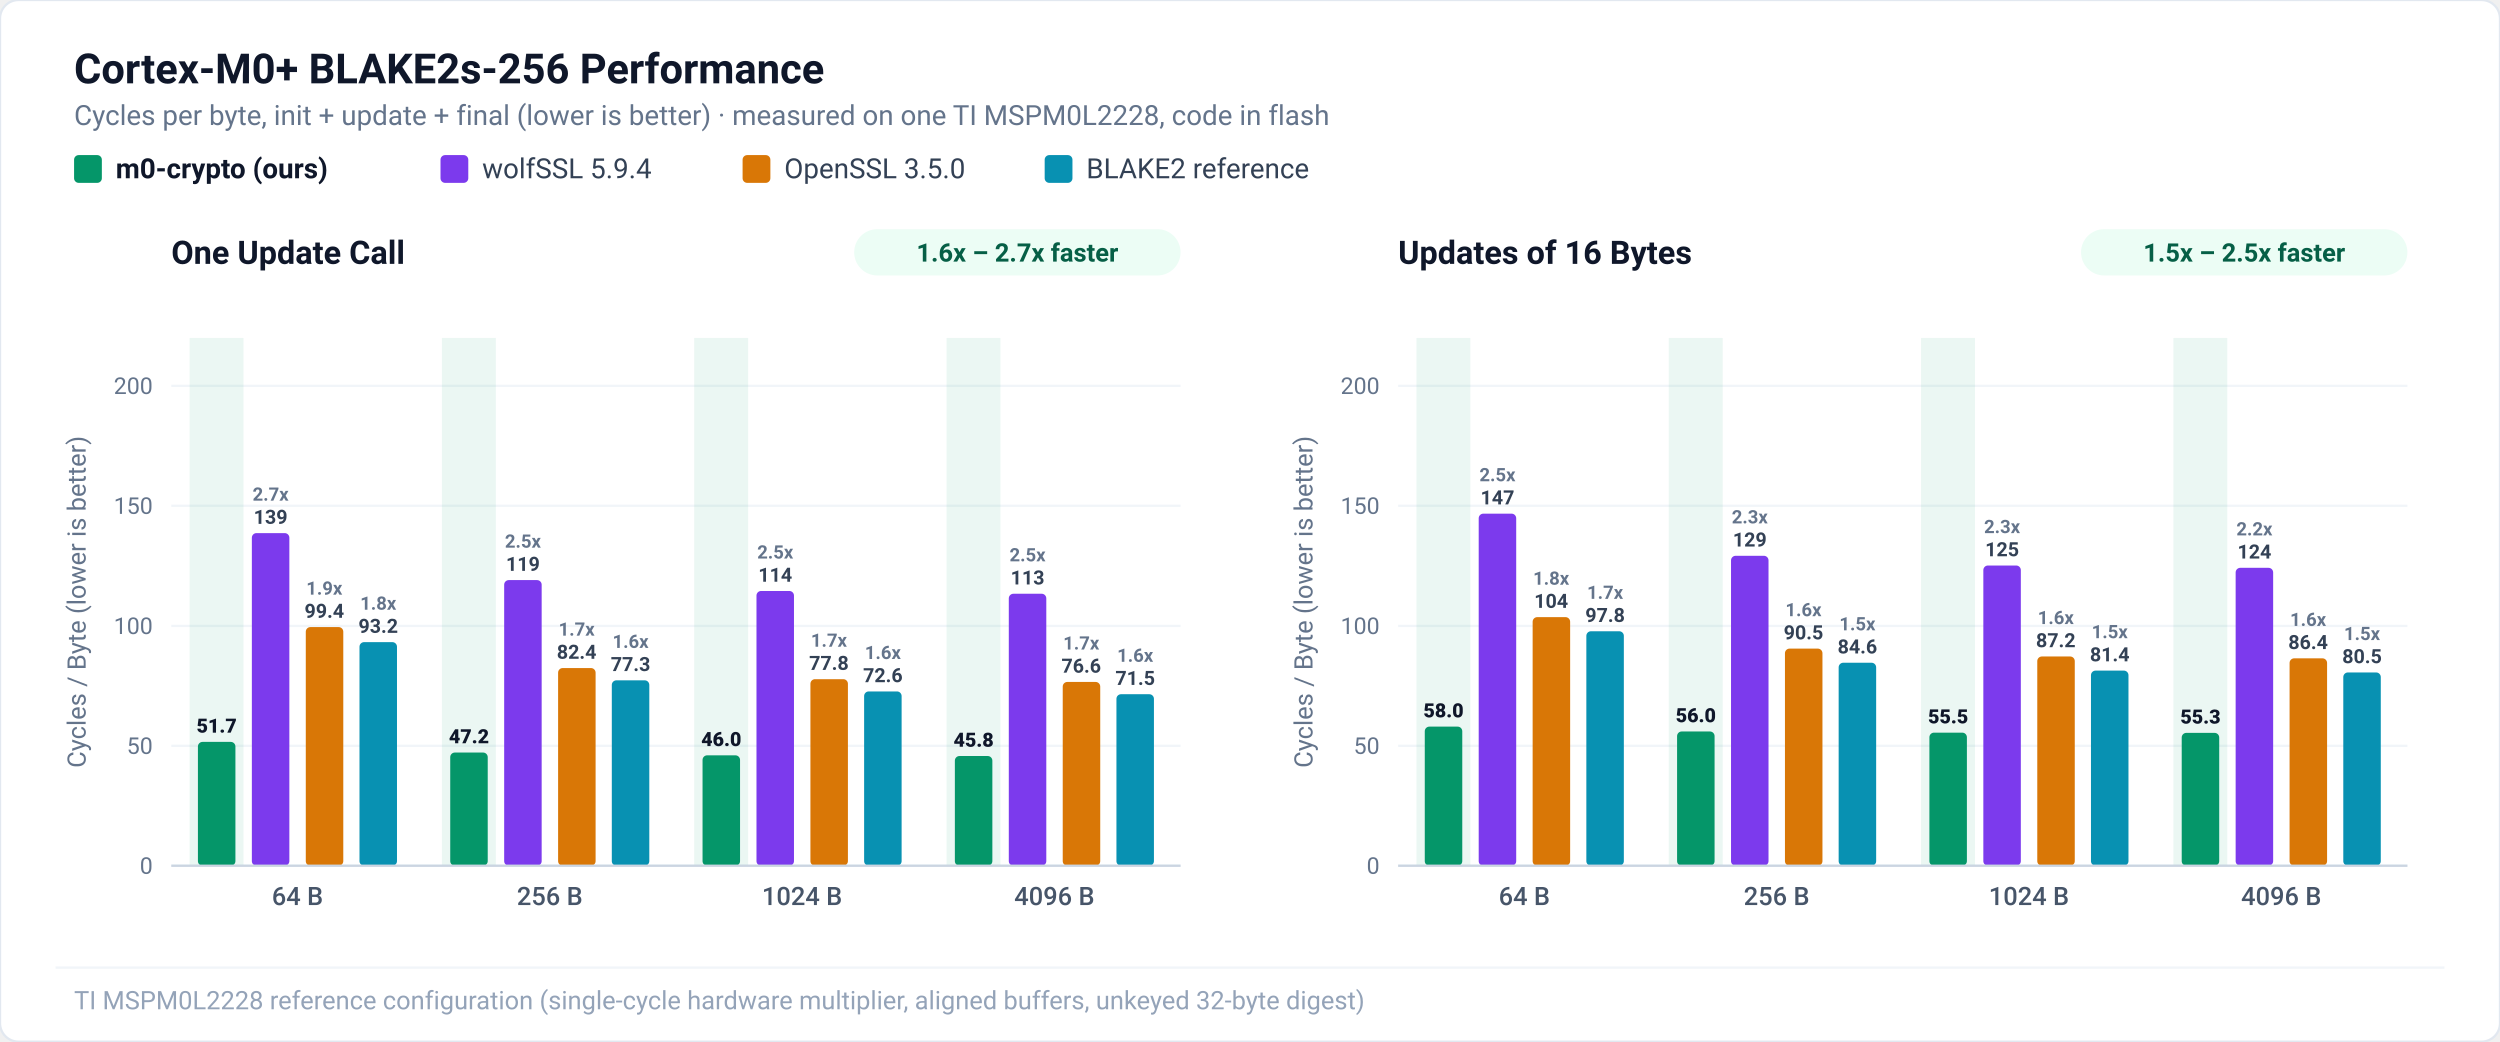
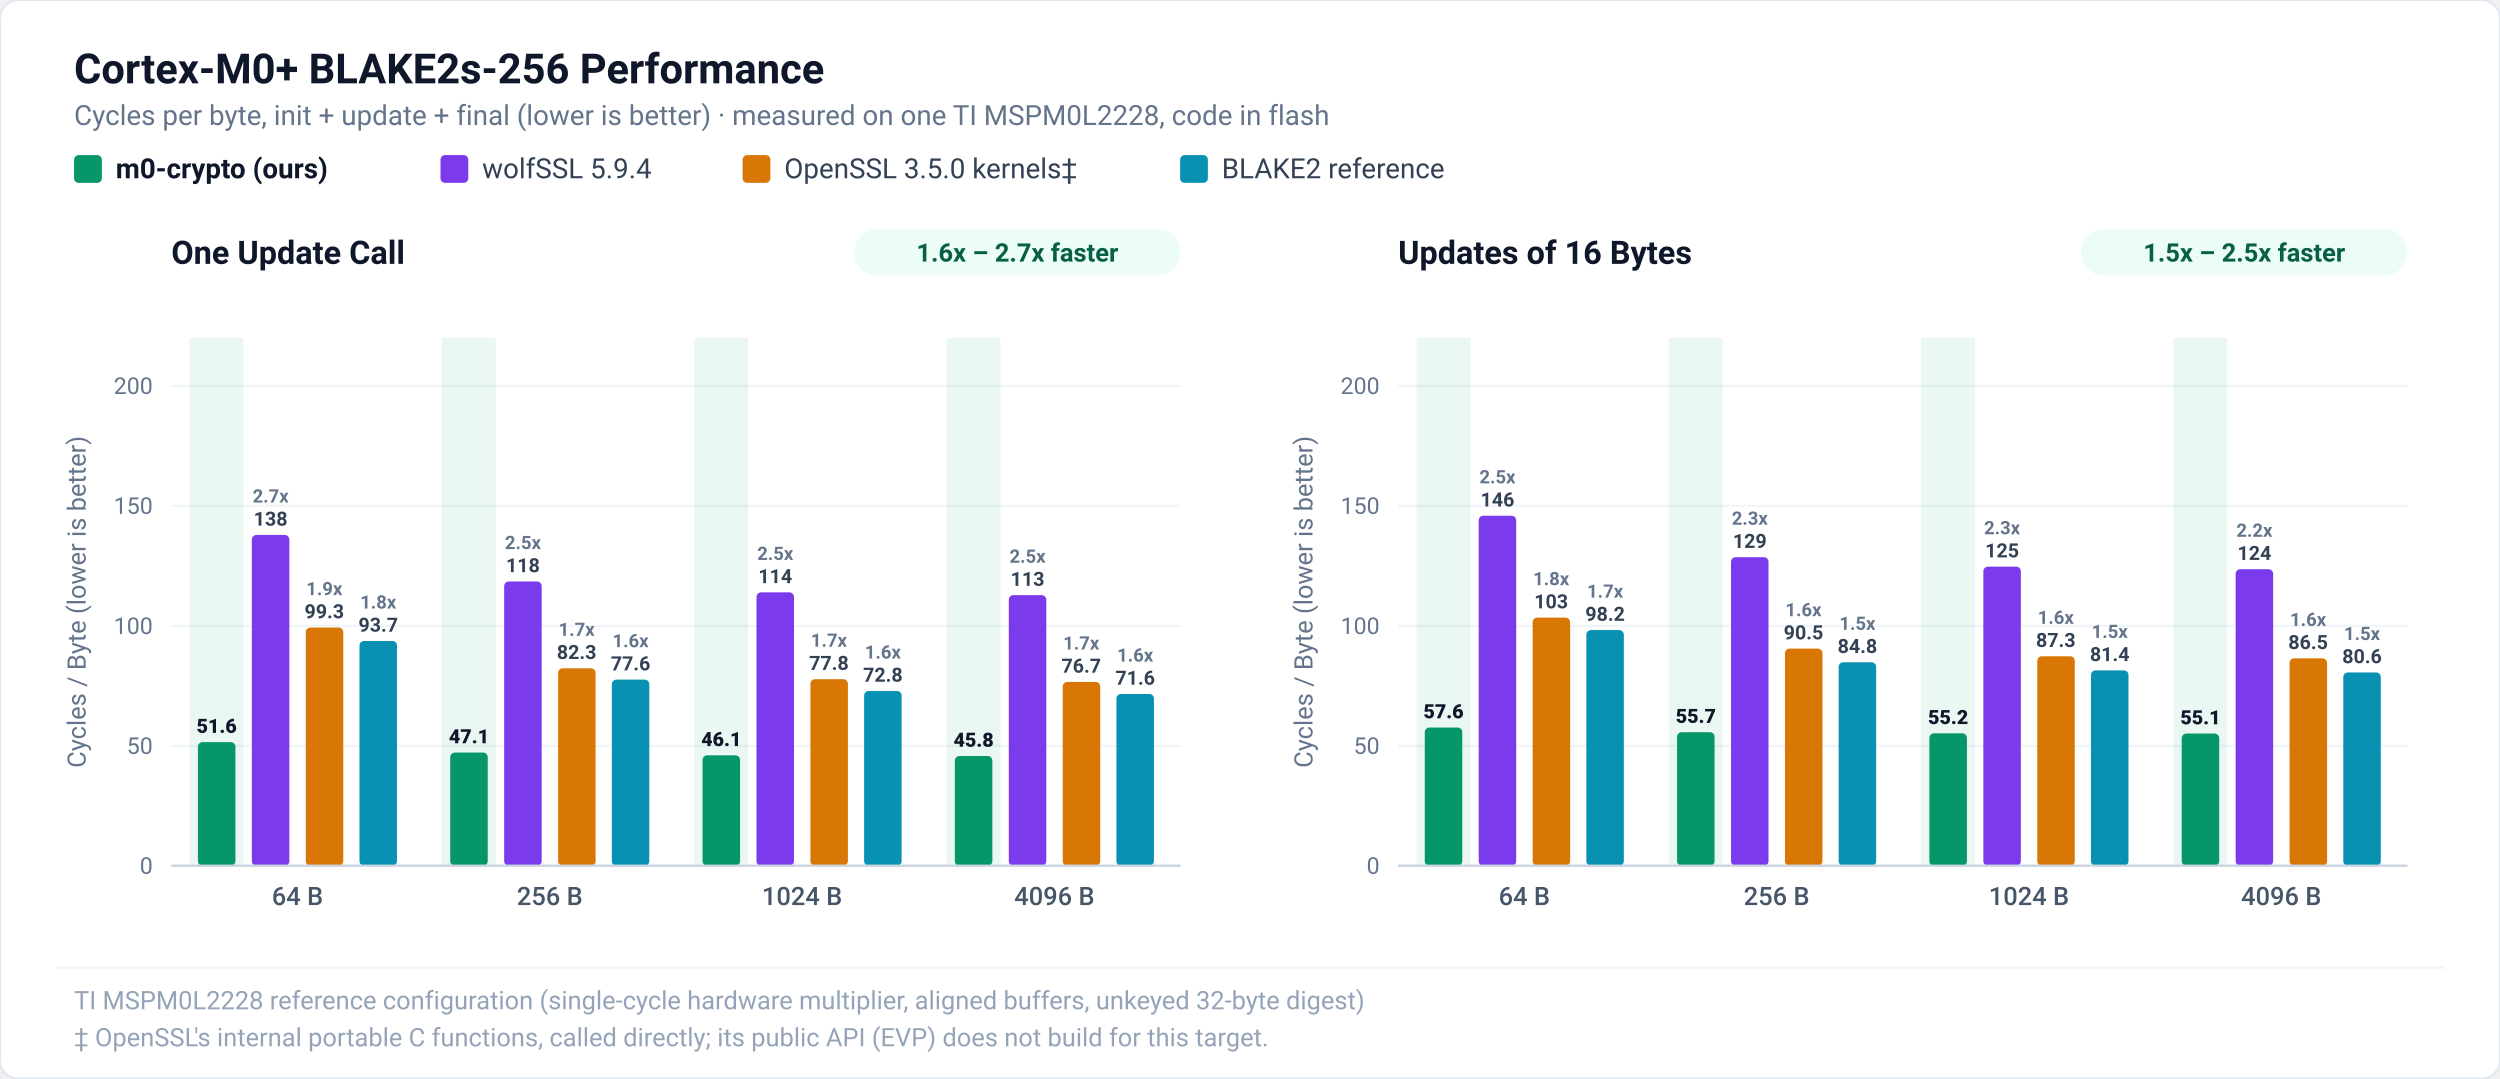
- <svg xmlns="http://www.w3.org/2000/svg" viewBox="0 0 1080 450" width="1080" height="450">
+ <svg xmlns="http://www.w3.org/2000/svg" viewBox="0 0 1080 466" width="1080" height="466">
  <defs />
  <style>
    text { font-family: -apple-system, BlinkMacSystemFont, "Segoe UI", Roboto, Helvetica, Arial, sans-serif; }
  </style>
  <rect width="100%" height="100%" fill="#ffffff" rx="8" stroke="#e2e8f0" stroke-width="1" />
  <text x="32" y="36" font-size="18" font-weight="700" fill="#0f172a">Cortex-M0+ BLAKE2s-256 Performance</text>
  <text x="32" y="54" font-size="12" fill="#64748b">Cycles per byte, init + update + final (lower is better) · measured on one TI MSPM0L2228, code in flash</text>
  <g>
    <rect x="32.0" y="67" width="12" height="12" rx="2" fill="#059669" />
    <text x="50.0" y="77" font-size="12" font-weight="700" fill="#0f172a">m0-crypto (ours)</text>
    <rect x="190.3" y="67" width="12" height="12" rx="2" fill="#7c3aed" />
    <text x="208.3" y="77" font-size="12" font-weight="400" fill="#334155">wolfSSL 5.9.4</text>
    <rect x="320.8" y="67" width="12" height="12" rx="2" fill="#d97706" />
-     <text x="338.8" y="77" font-size="12" font-weight="400" fill="#334155">OpenSSL 3.5.0</text>
-     <rect x="451.3" y="67" width="12" height="12" rx="2" fill="#0891b2" />
-     <text x="469.3" y="77" font-size="12" font-weight="400" fill="#334155">BLAKE2 reference</text>
+     <text x="338.8" y="77" font-size="12" font-weight="400" fill="#334155">OpenSSL 3.5.0 kernels‡</text>
+     <rect x="509.8" y="67" width="12" height="12" rx="2" fill="#0891b2" />
+     <text x="527.8" y="77" font-size="12" font-weight="400" fill="#334155">BLAKE2 reference</text>
  </g>
  <g>
    <text x="74.0" y="114.0" font-size="14" font-weight="600" fill="#0f172a">One Update Call</text>
    <rect x="369.0" y="99.0" width="141.0" height="20" rx="10" fill="#ecfdf5" />
    <text x="439.5" y="113.0" text-anchor="middle" font-size="11" font-weight="600" fill="#065f46">1.6x – 2.7x faster</text>
    <line x1="74.0" y1="374.0" x2="510.0" y2="374.0" stroke="#f1f5f9" stroke-width="1" />
    <text x="66.0" y="377.5" text-anchor="end" font-size="10" font-family="monospace" fill="#64748b">0</text>
    <line x1="74.0" y1="322.2" x2="510.0" y2="322.2" stroke="#f1f5f9" stroke-width="1" />
    <text x="66.0" y="325.7" text-anchor="end" font-size="10" font-family="monospace" fill="#64748b">50</text>
    <line x1="74.0" y1="270.4" x2="510.0" y2="270.4" stroke="#f1f5f9" stroke-width="1" />
    <text x="66.0" y="273.9" text-anchor="end" font-size="10" font-family="monospace" fill="#64748b">100</text>
    <line x1="74.0" y1="218.5" x2="510.0" y2="218.5" stroke="#f1f5f9" stroke-width="1" />
    <text x="66.0" y="222.0" text-anchor="end" font-size="10" font-family="monospace" fill="#64748b">150</text>
    <line x1="74.0" y1="166.7" x2="510.0" y2="166.7" stroke="#f1f5f9" stroke-width="1" />
    <text x="66.0" y="170.2" text-anchor="end" font-size="10" font-family="monospace" fill="#64748b">200</text>
    <text transform="rotate(-90)" x="-260.0" y="37.0" text-anchor="middle" font-size="11" fill="#64748b">Cycles / Byte (lower is better)</text>
    <rect x="81.9" y="146.0" width="23.3" height="228.0" fill="#059669" fill-opacity="0.08" />
-     <rect x="85.5" y="320.5" width="16.2" height="53.5" fill="#059669" rx="2" />
-     <text x="93.6" y="316.5" text-anchor="middle" font-size="8.5" font-family="monospace" font-weight="800" fill="#0f172a">51.7</text>
-     <rect x="108.8" y="230.3" width="16.2" height="143.7" fill="#7c3aed" rx="2" />
-     <text x="116.9" y="226.3" text-anchor="middle" font-size="8.5" font-family="monospace" font-weight="600" fill="#334155">139</text>
-     <text x="116.9" y="216.3" text-anchor="middle" font-size="8" font-family="monospace" font-weight="700" fill="#64748b">2.7x</text>
-     <rect x="132.1" y="270.9" width="16.2" height="103.1" fill="#d97706" rx="2" />
-     <text x="140.1" y="266.9" text-anchor="middle" font-size="8.5" font-family="monospace" font-weight="600" fill="#334155">99.4</text>
-     <text x="140.1" y="256.9" text-anchor="middle" font-size="8" font-family="monospace" font-weight="700" fill="#64748b">1.9x</text>
-     <rect x="155.3" y="277.4" width="16.2" height="96.6" fill="#0891b2" rx="2" />
-     <text x="163.4" y="273.4" text-anchor="middle" font-size="8.5" font-family="monospace" font-weight="600" fill="#334155">93.2</text>
-     <text x="163.4" y="263.4" text-anchor="middle" font-size="8" font-family="monospace" font-weight="700" fill="#64748b">1.8x</text>
+     <rect x="85.5" y="320.6" width="16.2" height="53.4" fill="#059669" rx="2" />
+     <text x="93.6" y="316.6" text-anchor="middle" font-size="8.5" font-family="monospace" font-weight="800" fill="#0f172a">51.6</text>
+     <rect x="108.8" y="231.1" width="16.2" height="142.9" fill="#7c3aed" rx="2" />
+     <text x="116.9" y="227.1" text-anchor="middle" font-size="8.5" font-family="monospace" font-weight="600" fill="#334155">138</text>
+     <text x="116.9" y="217.1" text-anchor="middle" font-size="8" font-family="monospace" font-weight="700" fill="#64748b">2.7x</text>
+     <rect x="132.1" y="271.1" width="16.2" height="102.9" fill="#d97706" rx="2" />
+     <text x="140.1" y="267.1" text-anchor="middle" font-size="8.5" font-family="monospace" font-weight="600" fill="#334155">99.3</text>
+     <text x="140.1" y="257.1" text-anchor="middle" font-size="8" font-family="monospace" font-weight="700" fill="#64748b">1.9x</text>
+     <rect x="155.3" y="276.9" width="16.2" height="97.1" fill="#0891b2" rx="2" />
+     <text x="163.4" y="272.9" text-anchor="middle" font-size="8.5" font-family="monospace" font-weight="600" fill="#334155">93.7</text>
+     <text x="163.4" y="262.9" text-anchor="middle" font-size="8" font-family="monospace" font-weight="700" fill="#64748b">1.8x</text>
    <text x="128.5" y="391.0" text-anchor="middle" font-size="11" font-weight="500" fill="#475569">64 B</text>
    <rect x="190.9" y="146.0" width="23.3" height="228.0" fill="#059669" fill-opacity="0.08" />
    <rect x="194.5" y="325.1" width="16.2" height="48.9" fill="#059669" rx="2" />
-     <text x="202.6" y="321.1" text-anchor="middle" font-size="8.5" font-family="monospace" font-weight="800" fill="#0f172a">47.2</text>
-     <rect x="217.8" y="250.6" width="16.2" height="123.4" fill="#7c3aed" rx="2" />
-     <text x="225.9" y="246.6" text-anchor="middle" font-size="8.5" font-family="monospace" font-weight="600" fill="#334155">119</text>
-     <text x="225.9" y="236.6" text-anchor="middle" font-size="8" font-family="monospace" font-weight="700" fill="#64748b">2.5x</text>
-     <rect x="241.1" y="288.6" width="16.2" height="85.4" fill="#d97706" rx="2" />
-     <text x="249.1" y="284.6" text-anchor="middle" font-size="8.5" font-family="monospace" font-weight="600" fill="#334155">82.4</text>
-     <text x="249.1" y="274.6" text-anchor="middle" font-size="8" font-family="monospace" font-weight="700" fill="#64748b">1.7x</text>
-     <rect x="264.3" y="293.9" width="16.2" height="80.1" fill="#0891b2" rx="2" />
-     <text x="272.4" y="289.9" text-anchor="middle" font-size="8.5" font-family="monospace" font-weight="600" fill="#334155">77.3</text>
-     <text x="272.4" y="279.9" text-anchor="middle" font-size="8" font-family="monospace" font-weight="700" fill="#64748b">1.6x</text>
+     <text x="202.6" y="321.1" text-anchor="middle" font-size="8.5" font-family="monospace" font-weight="800" fill="#0f172a">47.1</text>
+     <rect x="217.8" y="251.2" width="16.2" height="122.8" fill="#7c3aed" rx="2" />
+     <text x="225.9" y="247.2" text-anchor="middle" font-size="8.5" font-family="monospace" font-weight="600" fill="#334155">118</text>
+     <text x="225.9" y="237.2" text-anchor="middle" font-size="8" font-family="monospace" font-weight="700" fill="#64748b">2.5x</text>
+     <rect x="241.1" y="288.7" width="16.2" height="85.3" fill="#d97706" rx="2" />
+     <text x="249.1" y="284.7" text-anchor="middle" font-size="8.5" font-family="monospace" font-weight="600" fill="#334155">82.3</text>
+     <text x="249.1" y="274.7" text-anchor="middle" font-size="8" font-family="monospace" font-weight="700" fill="#64748b">1.7x</text>
+     <rect x="264.3" y="293.6" width="16.2" height="80.4" fill="#0891b2" rx="2" />
+     <text x="272.4" y="289.6" text-anchor="middle" font-size="8.5" font-family="monospace" font-weight="600" fill="#334155">77.6</text>
+     <text x="272.4" y="279.6" text-anchor="middle" font-size="8" font-family="monospace" font-weight="700" fill="#64748b">1.6x</text>
    <text x="237.5" y="391.0" text-anchor="middle" font-size="11" font-weight="500" fill="#475569">256 B</text>
    <rect x="299.9" y="146.0" width="23.3" height="228.0" fill="#059669" fill-opacity="0.08" />
    <rect x="303.5" y="326.3" width="16.2" height="47.7" fill="#059669" rx="2" />
-     <text x="311.6" y="322.3" text-anchor="middle" font-size="8.5" font-family="monospace" font-weight="800" fill="#0f172a">46.0</text>
-     <rect x="326.8" y="255.3" width="16.2" height="118.7" fill="#7c3aed" rx="2" />
-     <text x="334.9" y="251.3" text-anchor="middle" font-size="8.5" font-family="monospace" font-weight="600" fill="#334155">114</text>
-     <text x="334.9" y="241.3" text-anchor="middle" font-size="8" font-family="monospace" font-weight="700" fill="#64748b">2.5x</text>
+     <text x="311.6" y="322.3" text-anchor="middle" font-size="8.5" font-family="monospace" font-weight="800" fill="#0f172a">46.1</text>
+     <rect x="326.8" y="255.9" width="16.2" height="118.1" fill="#7c3aed" rx="2" />
+     <text x="334.9" y="251.9" text-anchor="middle" font-size="8.5" font-family="monospace" font-weight="600" fill="#334155">114</text>
+     <text x="334.9" y="241.9" text-anchor="middle" font-size="8" font-family="monospace" font-weight="700" fill="#64748b">2.5x</text>
    <rect x="350.1" y="293.4" width="16.2" height="80.6" fill="#d97706" rx="2" />
    <text x="358.1" y="289.4" text-anchor="middle" font-size="8.5" font-family="monospace" font-weight="600" fill="#334155">77.8</text>
    <text x="358.1" y="279.4" text-anchor="middle" font-size="8" font-family="monospace" font-weight="700" fill="#64748b">1.7x</text>
-     <rect x="373.3" y="298.7" width="16.2" height="75.3" fill="#0891b2" rx="2" />
-     <text x="381.4" y="294.7" text-anchor="middle" font-size="8.5" font-family="monospace" font-weight="600" fill="#334155">72.6</text>
-     <text x="381.4" y="284.7" text-anchor="middle" font-size="8" font-family="monospace" font-weight="700" fill="#64748b">1.6x</text>
+     <rect x="373.3" y="298.5" width="16.2" height="75.5" fill="#0891b2" rx="2" />
+     <text x="381.4" y="294.5" text-anchor="middle" font-size="8.5" font-family="monospace" font-weight="600" fill="#334155">72.8</text>
+     <text x="381.4" y="284.5" text-anchor="middle" font-size="8" font-family="monospace" font-weight="700" fill="#64748b">1.6x</text>
    <text x="346.5" y="391.0" text-anchor="middle" font-size="11" font-weight="500" fill="#475569">1024 B</text>
    <rect x="408.9" y="146.0" width="23.3" height="228.0" fill="#059669" fill-opacity="0.08" />
    <rect x="412.5" y="326.6" width="16.2" height="47.4" fill="#059669" rx="2" />
    <text x="420.6" y="322.6" text-anchor="middle" font-size="8.5" font-family="monospace" font-weight="800" fill="#0f172a">45.8</text>
-     <rect x="435.8" y="256.5" width="16.2" height="117.5" fill="#7c3aed" rx="2" />
-     <text x="443.9" y="252.5" text-anchor="middle" font-size="8.5" font-family="monospace" font-weight="600" fill="#334155">113</text>
-     <text x="443.9" y="242.5" text-anchor="middle" font-size="8" font-family="monospace" font-weight="700" fill="#64748b">2.5x</text>
+     <rect x="435.8" y="257.1" width="16.2" height="116.9" fill="#7c3aed" rx="2" />
+     <text x="443.9" y="253.1" text-anchor="middle" font-size="8.5" font-family="monospace" font-weight="600" fill="#334155">113</text>
+     <text x="443.9" y="243.1" text-anchor="middle" font-size="8" font-family="monospace" font-weight="700" fill="#64748b">2.5x</text>
    <rect x="459.1" y="294.6" width="16.2" height="79.4" fill="#d97706" rx="2" />
-     <text x="467.1" y="290.6" text-anchor="middle" font-size="8.5" font-family="monospace" font-weight="600" fill="#334155">76.6</text>
+     <text x="467.1" y="290.6" text-anchor="middle" font-size="8.5" font-family="monospace" font-weight="600" fill="#334155">76.7</text>
    <text x="467.1" y="280.6" text-anchor="middle" font-size="8" font-family="monospace" font-weight="700" fill="#64748b">1.7x</text>
-     <rect x="482.3" y="299.9" width="16.2" height="74.1" fill="#0891b2" rx="2" />
-     <text x="490.4" y="295.9" text-anchor="middle" font-size="8.5" font-family="monospace" font-weight="600" fill="#334155">71.5</text>
-     <text x="490.4" y="285.9" text-anchor="middle" font-size="8" font-family="monospace" font-weight="700" fill="#64748b">1.6x</text>
+     <rect x="482.3" y="299.8" width="16.2" height="74.2" fill="#0891b2" rx="2" />
+     <text x="490.4" y="295.8" text-anchor="middle" font-size="8.5" font-family="monospace" font-weight="600" fill="#334155">71.6</text>
+     <text x="490.4" y="285.8" text-anchor="middle" font-size="8" font-family="monospace" font-weight="700" fill="#64748b">1.6x</text>
    <text x="455.5" y="391.0" text-anchor="middle" font-size="11" font-weight="500" fill="#475569">4096 B</text>
    <line x1="74.0" y1="374.0" x2="510.0" y2="374.0" stroke="#cbd5e1" stroke-width="1" />
  </g>
  <g>
    <text x="604.0" y="114.0" font-size="14" font-weight="600" fill="#0f172a">Updates of 16 Bytes</text>
    <rect x="899.0" y="99.0" width="141.0" height="20" rx="10" fill="#ecfdf5" />
    <text x="969.5" y="113.0" text-anchor="middle" font-size="11" font-weight="600" fill="#065f46">1.5x – 2.5x faster</text>
    <line x1="604.0" y1="374.0" x2="1040.0" y2="374.0" stroke="#f1f5f9" stroke-width="1" />
    <text x="596.0" y="377.5" text-anchor="end" font-size="10" font-family="monospace" fill="#64748b">0</text>
    <line x1="604.0" y1="322.2" x2="1040.0" y2="322.2" stroke="#f1f5f9" stroke-width="1" />
    <text x="596.0" y="325.7" text-anchor="end" font-size="10" font-family="monospace" fill="#64748b">50</text>
    <line x1="604.0" y1="270.4" x2="1040.0" y2="270.4" stroke="#f1f5f9" stroke-width="1" />
    <text x="596.0" y="273.9" text-anchor="end" font-size="10" font-family="monospace" fill="#64748b">100</text>
    <line x1="604.0" y1="218.5" x2="1040.0" y2="218.5" stroke="#f1f5f9" stroke-width="1" />
    <text x="596.0" y="222.0" text-anchor="end" font-size="10" font-family="monospace" fill="#64748b">150</text>
    <line x1="604.0" y1="166.7" x2="1040.0" y2="166.7" stroke="#f1f5f9" stroke-width="1" />
    <text x="596.0" y="170.2" text-anchor="end" font-size="10" font-family="monospace" fill="#64748b">200</text>
    <text transform="rotate(-90)" x="-260.0" y="567.0" text-anchor="middle" font-size="11" fill="#64748b">Cycles / Byte (lower is better)</text>
    <rect x="611.9" y="146.0" width="23.3" height="228.0" fill="#059669" fill-opacity="0.08" />
-     <rect x="615.5" y="313.9" width="16.2" height="60.1" fill="#059669" rx="2" />
-     <text x="623.6" y="309.9" text-anchor="middle" font-size="8.5" font-family="monospace" font-weight="800" fill="#0f172a">58.0</text>
-     <rect x="638.8" y="221.9" width="16.2" height="152.1" fill="#7c3aed" rx="2" />
-     <text x="646.9" y="217.9" text-anchor="middle" font-size="8.5" font-family="monospace" font-weight="600" fill="#334155">147</text>
-     <text x="646.9" y="207.9" text-anchor="middle" font-size="8" font-family="monospace" font-weight="700" fill="#64748b">2.5x</text>
-     <rect x="662.1" y="266.6" width="16.2" height="107.4" fill="#d97706" rx="2" />
-     <text x="670.1" y="262.6" text-anchor="middle" font-size="8.5" font-family="monospace" font-weight="600" fill="#334155">104</text>
-     <text x="670.1" y="252.6" text-anchor="middle" font-size="8" font-family="monospace" font-weight="700" fill="#64748b">1.8x</text>
-     <rect x="685.3" y="272.7" width="16.2" height="101.3" fill="#0891b2" rx="2" />
-     <text x="693.4" y="268.7" text-anchor="middle" font-size="8.5" font-family="monospace" font-weight="600" fill="#334155">97.8</text>
-     <text x="693.4" y="258.7" text-anchor="middle" font-size="8" font-family="monospace" font-weight="700" fill="#64748b">1.7x</text>
+     <rect x="615.5" y="314.3" width="16.2" height="59.7" fill="#059669" rx="2" />
+     <text x="623.6" y="310.3" text-anchor="middle" font-size="8.5" font-family="monospace" font-weight="800" fill="#0f172a">57.6</text>
+     <rect x="638.8" y="222.8" width="16.2" height="151.2" fill="#7c3aed" rx="2" />
+     <text x="646.9" y="218.8" text-anchor="middle" font-size="8.5" font-family="monospace" font-weight="600" fill="#334155">146</text>
+     <text x="646.9" y="208.8" text-anchor="middle" font-size="8" font-family="monospace" font-weight="700" fill="#64748b">2.5x</text>
+     <rect x="662.1" y="266.8" width="16.2" height="107.2" fill="#d97706" rx="2" />
+     <text x="670.1" y="262.8" text-anchor="middle" font-size="8.5" font-family="monospace" font-weight="600" fill="#334155">103</text>
+     <text x="670.1" y="252.8" text-anchor="middle" font-size="8" font-family="monospace" font-weight="700" fill="#64748b">1.8x</text>
+     <rect x="685.3" y="272.2" width="16.2" height="101.8" fill="#0891b2" rx="2" />
+     <text x="693.4" y="268.2" text-anchor="middle" font-size="8.5" font-family="monospace" font-weight="600" fill="#334155">98.2</text>
+     <text x="693.4" y="258.2" text-anchor="middle" font-size="8" font-family="monospace" font-weight="700" fill="#64748b">1.7x</text>
    <text x="658.5" y="391.0" text-anchor="middle" font-size="11" font-weight="500" fill="#475569">64 B</text>
    <rect x="720.9" y="146.0" width="23.3" height="228.0" fill="#059669" fill-opacity="0.08" />
-     <rect x="724.5" y="316.0" width="16.2" height="58.0" fill="#059669" rx="2" />
-     <text x="732.6" y="312.0" text-anchor="middle" font-size="8.5" font-family="monospace" font-weight="800" fill="#0f172a">56.0</text>
-     <rect x="747.8" y="240.1" width="16.2" height="133.9" fill="#7c3aed" rx="2" />
-     <text x="755.9" y="236.1" text-anchor="middle" font-size="8.5" font-family="monospace" font-weight="600" fill="#334155">129</text>
-     <text x="755.9" y="226.1" text-anchor="middle" font-size="8" font-family="monospace" font-weight="700" fill="#64748b">2.3x</text>
+     <rect x="724.5" y="316.3" width="16.2" height="57.7" fill="#059669" rx="2" />
+     <text x="732.6" y="312.3" text-anchor="middle" font-size="8.5" font-family="monospace" font-weight="800" fill="#0f172a">55.7</text>
+     <rect x="747.8" y="240.7" width="16.2" height="133.3" fill="#7c3aed" rx="2" />
+     <text x="755.9" y="236.7" text-anchor="middle" font-size="8.5" font-family="monospace" font-weight="600" fill="#334155">129</text>
+     <text x="755.9" y="226.7" text-anchor="middle" font-size="8" font-family="monospace" font-weight="700" fill="#64748b">2.3x</text>
    <rect x="771.1" y="280.2" width="16.2" height="93.8" fill="#d97706" rx="2" />
    <text x="779.1" y="276.2" text-anchor="middle" font-size="8.5" font-family="monospace" font-weight="600" fill="#334155">90.5</text>
    <text x="779.1" y="266.2" text-anchor="middle" font-size="8" font-family="monospace" font-weight="700" fill="#64748b">1.6x</text>
-     <rect x="794.3" y="286.3" width="16.2" height="87.7" fill="#0891b2" rx="2" />
-     <text x="802.4" y="282.3" text-anchor="middle" font-size="8.5" font-family="monospace" font-weight="600" fill="#334155">84.6</text>
-     <text x="802.4" y="272.3" text-anchor="middle" font-size="8" font-family="monospace" font-weight="700" fill="#64748b">1.5x</text>
+     <rect x="794.3" y="286.1" width="16.2" height="87.9" fill="#0891b2" rx="2" />
+     <text x="802.4" y="282.1" text-anchor="middle" font-size="8.5" font-family="monospace" font-weight="600" fill="#334155">84.8</text>
+     <text x="802.4" y="272.1" text-anchor="middle" font-size="8" font-family="monospace" font-weight="700" fill="#64748b">1.5x</text>
    <text x="767.5" y="391.0" text-anchor="middle" font-size="11" font-weight="500" fill="#475569">256 B</text>
    <rect x="829.9" y="146.0" width="23.3" height="228.0" fill="#059669" fill-opacity="0.08" />
-     <rect x="833.5" y="316.5" width="16.2" height="57.5" fill="#059669" rx="2" />
-     <text x="841.6" y="312.5" text-anchor="middle" font-size="8.5" font-family="monospace" font-weight="800" fill="#0f172a">55.5</text>
-     <rect x="856.8" y="244.3" width="16.2" height="129.7" fill="#7c3aed" rx="2" />
-     <text x="864.9" y="240.3" text-anchor="middle" font-size="8.5" font-family="monospace" font-weight="600" fill="#334155">125</text>
-     <text x="864.9" y="230.3" text-anchor="middle" font-size="8" font-family="monospace" font-weight="700" fill="#64748b">2.3x</text>
-     <rect x="880.1" y="283.6" width="16.2" height="90.4" fill="#d97706" rx="2" />
-     <text x="888.1" y="279.6" text-anchor="middle" font-size="8.5" font-family="monospace" font-weight="600" fill="#334155">87.2</text>
-     <text x="888.1" y="269.6" text-anchor="middle" font-size="8" font-family="monospace" font-weight="700" fill="#64748b">1.6x</text>
-     <rect x="903.3" y="289.7" width="16.2" height="84.3" fill="#0891b2" rx="2" />
-     <text x="911.4" y="285.7" text-anchor="middle" font-size="8.5" font-family="monospace" font-weight="600" fill="#334155">81.4</text>
-     <text x="911.4" y="275.7" text-anchor="middle" font-size="8" font-family="monospace" font-weight="700" fill="#64748b">1.5x</text>
+     <rect x="833.5" y="316.8" width="16.2" height="57.2" fill="#059669" rx="2" />
+     <text x="841.6" y="312.8" text-anchor="middle" font-size="8.5" font-family="monospace" font-weight="800" fill="#0f172a">55.2</text>
+     <rect x="856.8" y="244.8" width="16.2" height="129.2" fill="#7c3aed" rx="2" />
+     <text x="864.9" y="240.8" text-anchor="middle" font-size="8.5" font-family="monospace" font-weight="600" fill="#334155">125</text>
+     <text x="864.9" y="230.8" text-anchor="middle" font-size="8" font-family="monospace" font-weight="700" fill="#64748b">2.3x</text>
+     <rect x="880.1" y="283.5" width="16.2" height="90.5" fill="#d97706" rx="2" />
+     <text x="888.1" y="279.5" text-anchor="middle" font-size="8.5" font-family="monospace" font-weight="600" fill="#334155">87.3</text>
+     <text x="888.1" y="269.5" text-anchor="middle" font-size="8" font-family="monospace" font-weight="700" fill="#64748b">1.6x</text>
+     <rect x="903.3" y="289.6" width="16.2" height="84.4" fill="#0891b2" rx="2" />
+     <text x="911.4" y="285.6" text-anchor="middle" font-size="8.5" font-family="monospace" font-weight="600" fill="#334155">81.4</text>
+     <text x="911.4" y="275.6" text-anchor="middle" font-size="8" font-family="monospace" font-weight="700" fill="#64748b">1.5x</text>
    <text x="876.5" y="391.0" text-anchor="middle" font-size="11" font-weight="500" fill="#475569">1024 B</text>
    <rect x="938.9" y="146.0" width="23.3" height="228.0" fill="#059669" fill-opacity="0.08" />
-     <rect x="942.5" y="316.6" width="16.2" height="57.4" fill="#059669" rx="2" />
-     <text x="950.6" y="312.6" text-anchor="middle" font-size="8.5" font-family="monospace" font-weight="800" fill="#0f172a">55.3</text>
-     <rect x="965.8" y="245.3" width="16.2" height="128.7" fill="#7c3aed" rx="2" />
-     <text x="973.9" y="241.3" text-anchor="middle" font-size="8.5" font-family="monospace" font-weight="600" fill="#334155">124</text>
-     <text x="973.9" y="231.3" text-anchor="middle" font-size="8" font-family="monospace" font-weight="700" fill="#64748b">2.2x</text>
+     <rect x="942.5" y="316.9" width="16.2" height="57.1" fill="#059669" rx="2" />
+     <text x="950.6" y="312.9" text-anchor="middle" font-size="8.5" font-family="monospace" font-weight="800" fill="#0f172a">55.1</text>
+     <rect x="965.8" y="245.9" width="16.2" height="128.1" fill="#7c3aed" rx="2" />
+     <text x="973.9" y="241.9" text-anchor="middle" font-size="8.5" font-family="monospace" font-weight="600" fill="#334155">124</text>
+     <text x="973.9" y="231.9" text-anchor="middle" font-size="8" font-family="monospace" font-weight="700" fill="#64748b">2.2x</text>
    <rect x="989.1" y="284.4" width="16.2" height="89.6" fill="#d97706" rx="2" />
-     <text x="997.1" y="280.4" text-anchor="middle" font-size="8.5" font-family="monospace" font-weight="600" fill="#334155">86.4</text>
+     <text x="997.1" y="280.4" text-anchor="middle" font-size="8.5" font-family="monospace" font-weight="600" fill="#334155">86.5</text>
    <text x="997.1" y="270.4" text-anchor="middle" font-size="8" font-family="monospace" font-weight="700" fill="#64748b">1.6x</text>
    <rect x="1012.3" y="290.5" width="16.2" height="83.5" fill="#0891b2" rx="2" />
-     <text x="1020.4" y="286.5" text-anchor="middle" font-size="8.5" font-family="monospace" font-weight="600" fill="#334155">80.5</text>
+     <text x="1020.4" y="286.5" text-anchor="middle" font-size="8.5" font-family="monospace" font-weight="600" fill="#334155">80.6</text>
    <text x="1020.4" y="276.5" text-anchor="middle" font-size="8" font-family="monospace" font-weight="700" fill="#64748b">1.5x</text>
    <text x="985.5" y="391.0" text-anchor="middle" font-size="11" font-weight="500" fill="#475569">4096 B</text>
    <line x1="604.0" y1="374.0" x2="1040.0" y2="374.0" stroke="#cbd5e1" stroke-width="1" />
  </g>
  <line x1="24" y1="418" x2="1056" y2="418" stroke="#f1f5f9" stroke-width="1" />
  <text x="32" y="436" font-size="11" fill="#94a3b8">TI MSPM0L2228 reference configuration (single-cycle hardware multiplier, aligned buffers, unkeyed 32-byte digest)</text>
+   <text x="32" y="452" font-size="11" fill="#94a3b8">‡ OpenSSL's internal portable C functions, called directly; its public API (EVP) does not build for this target.</text>
</svg>
